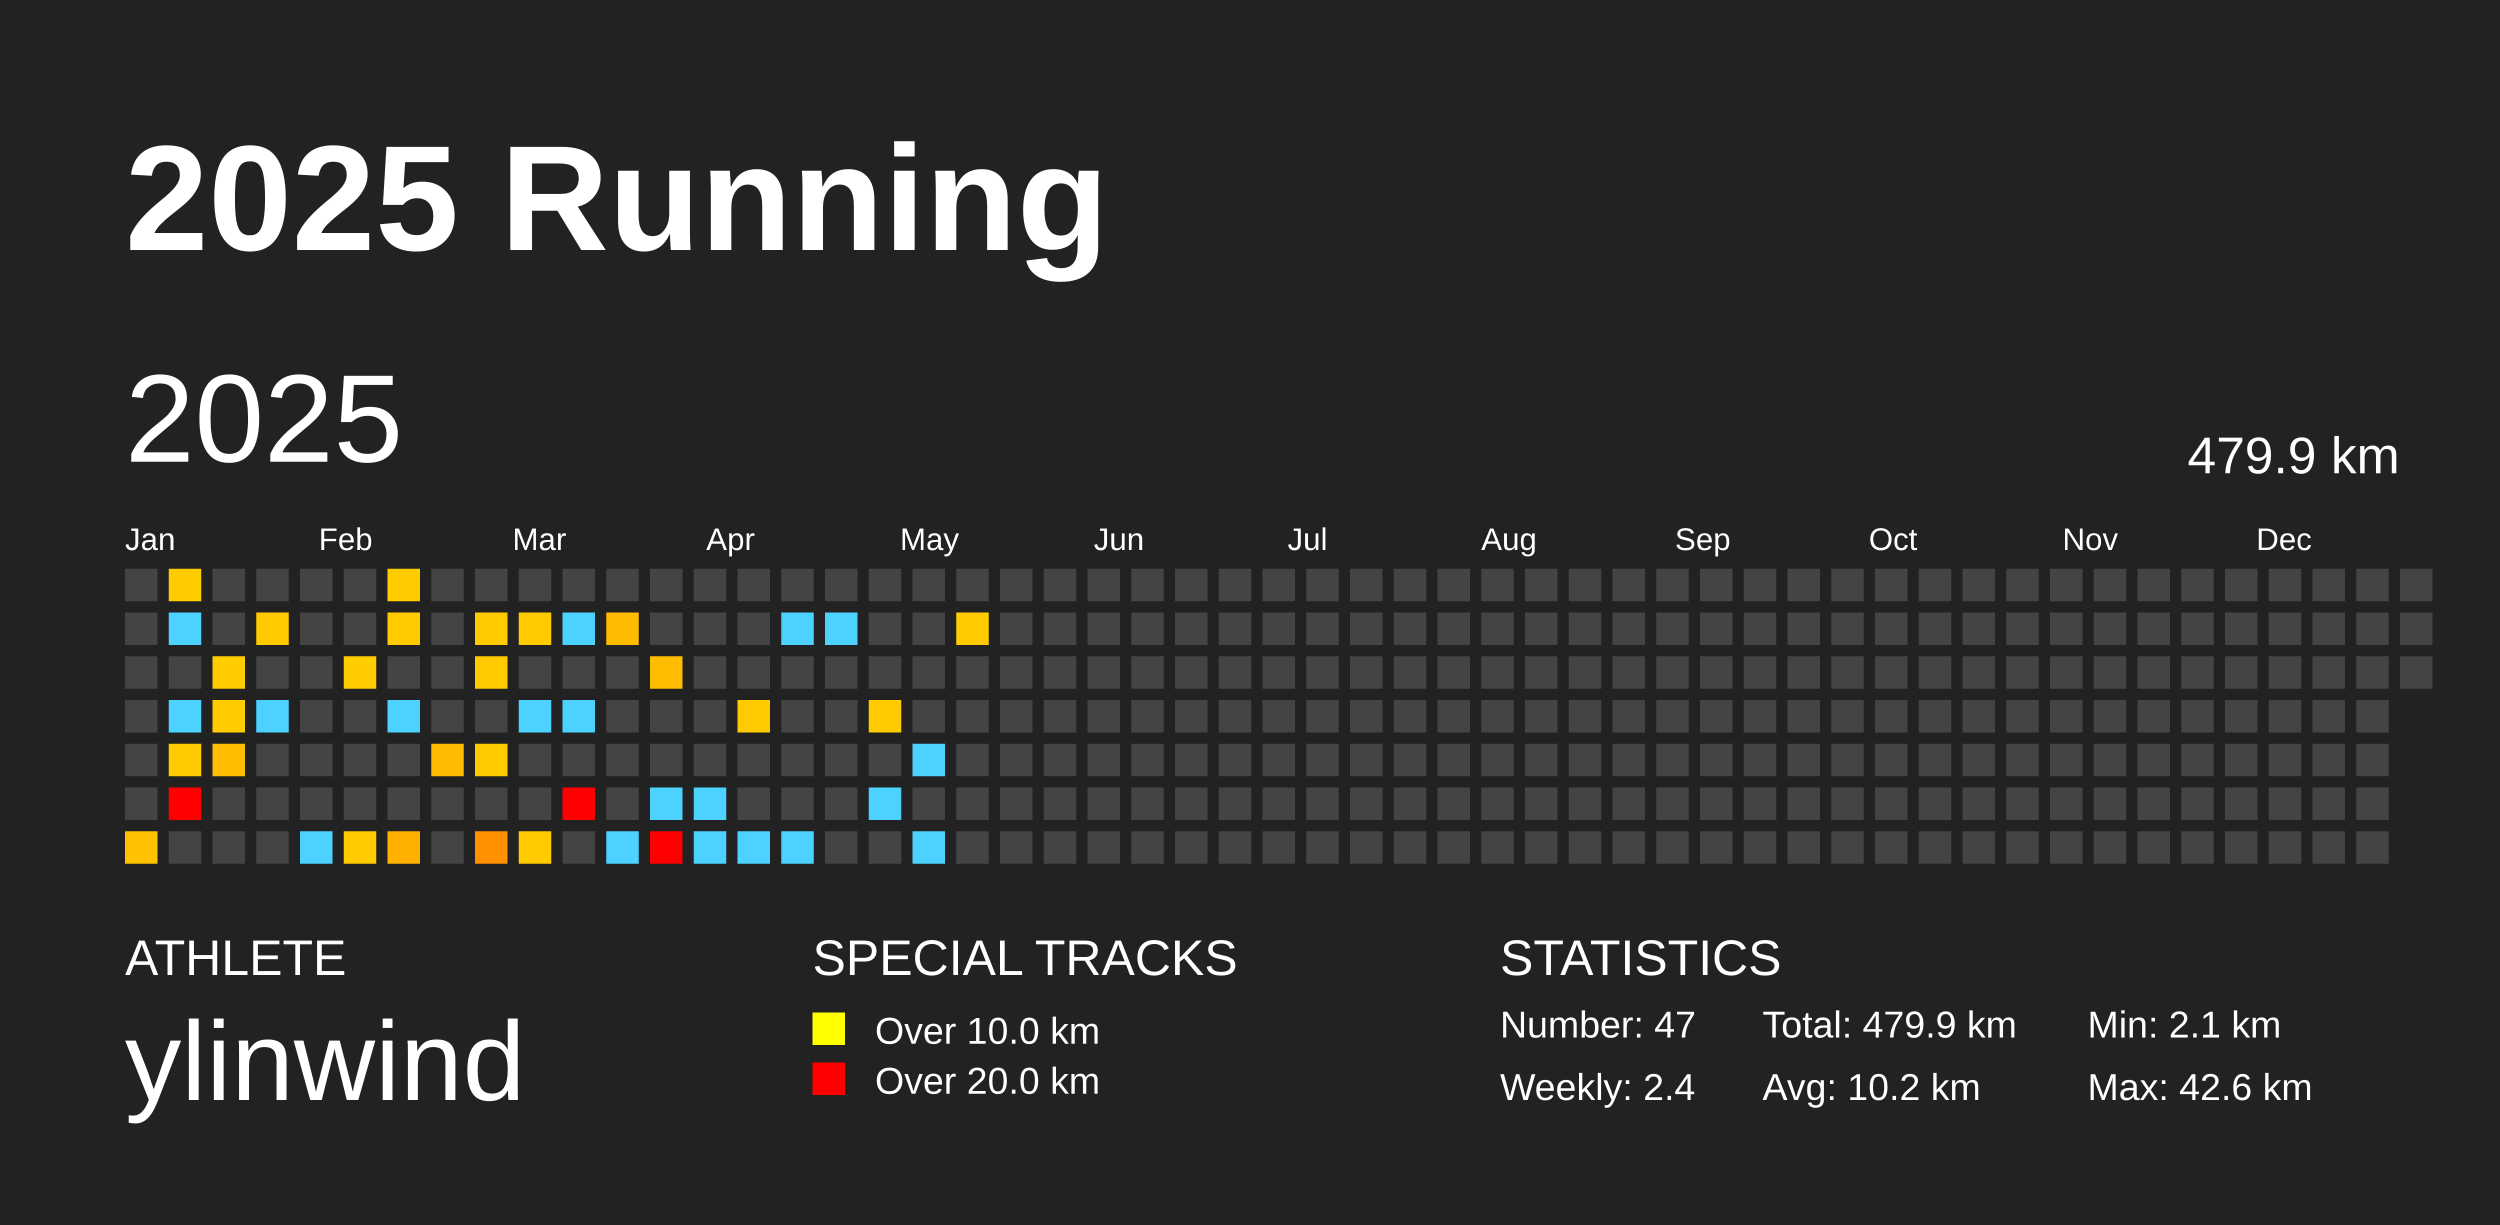
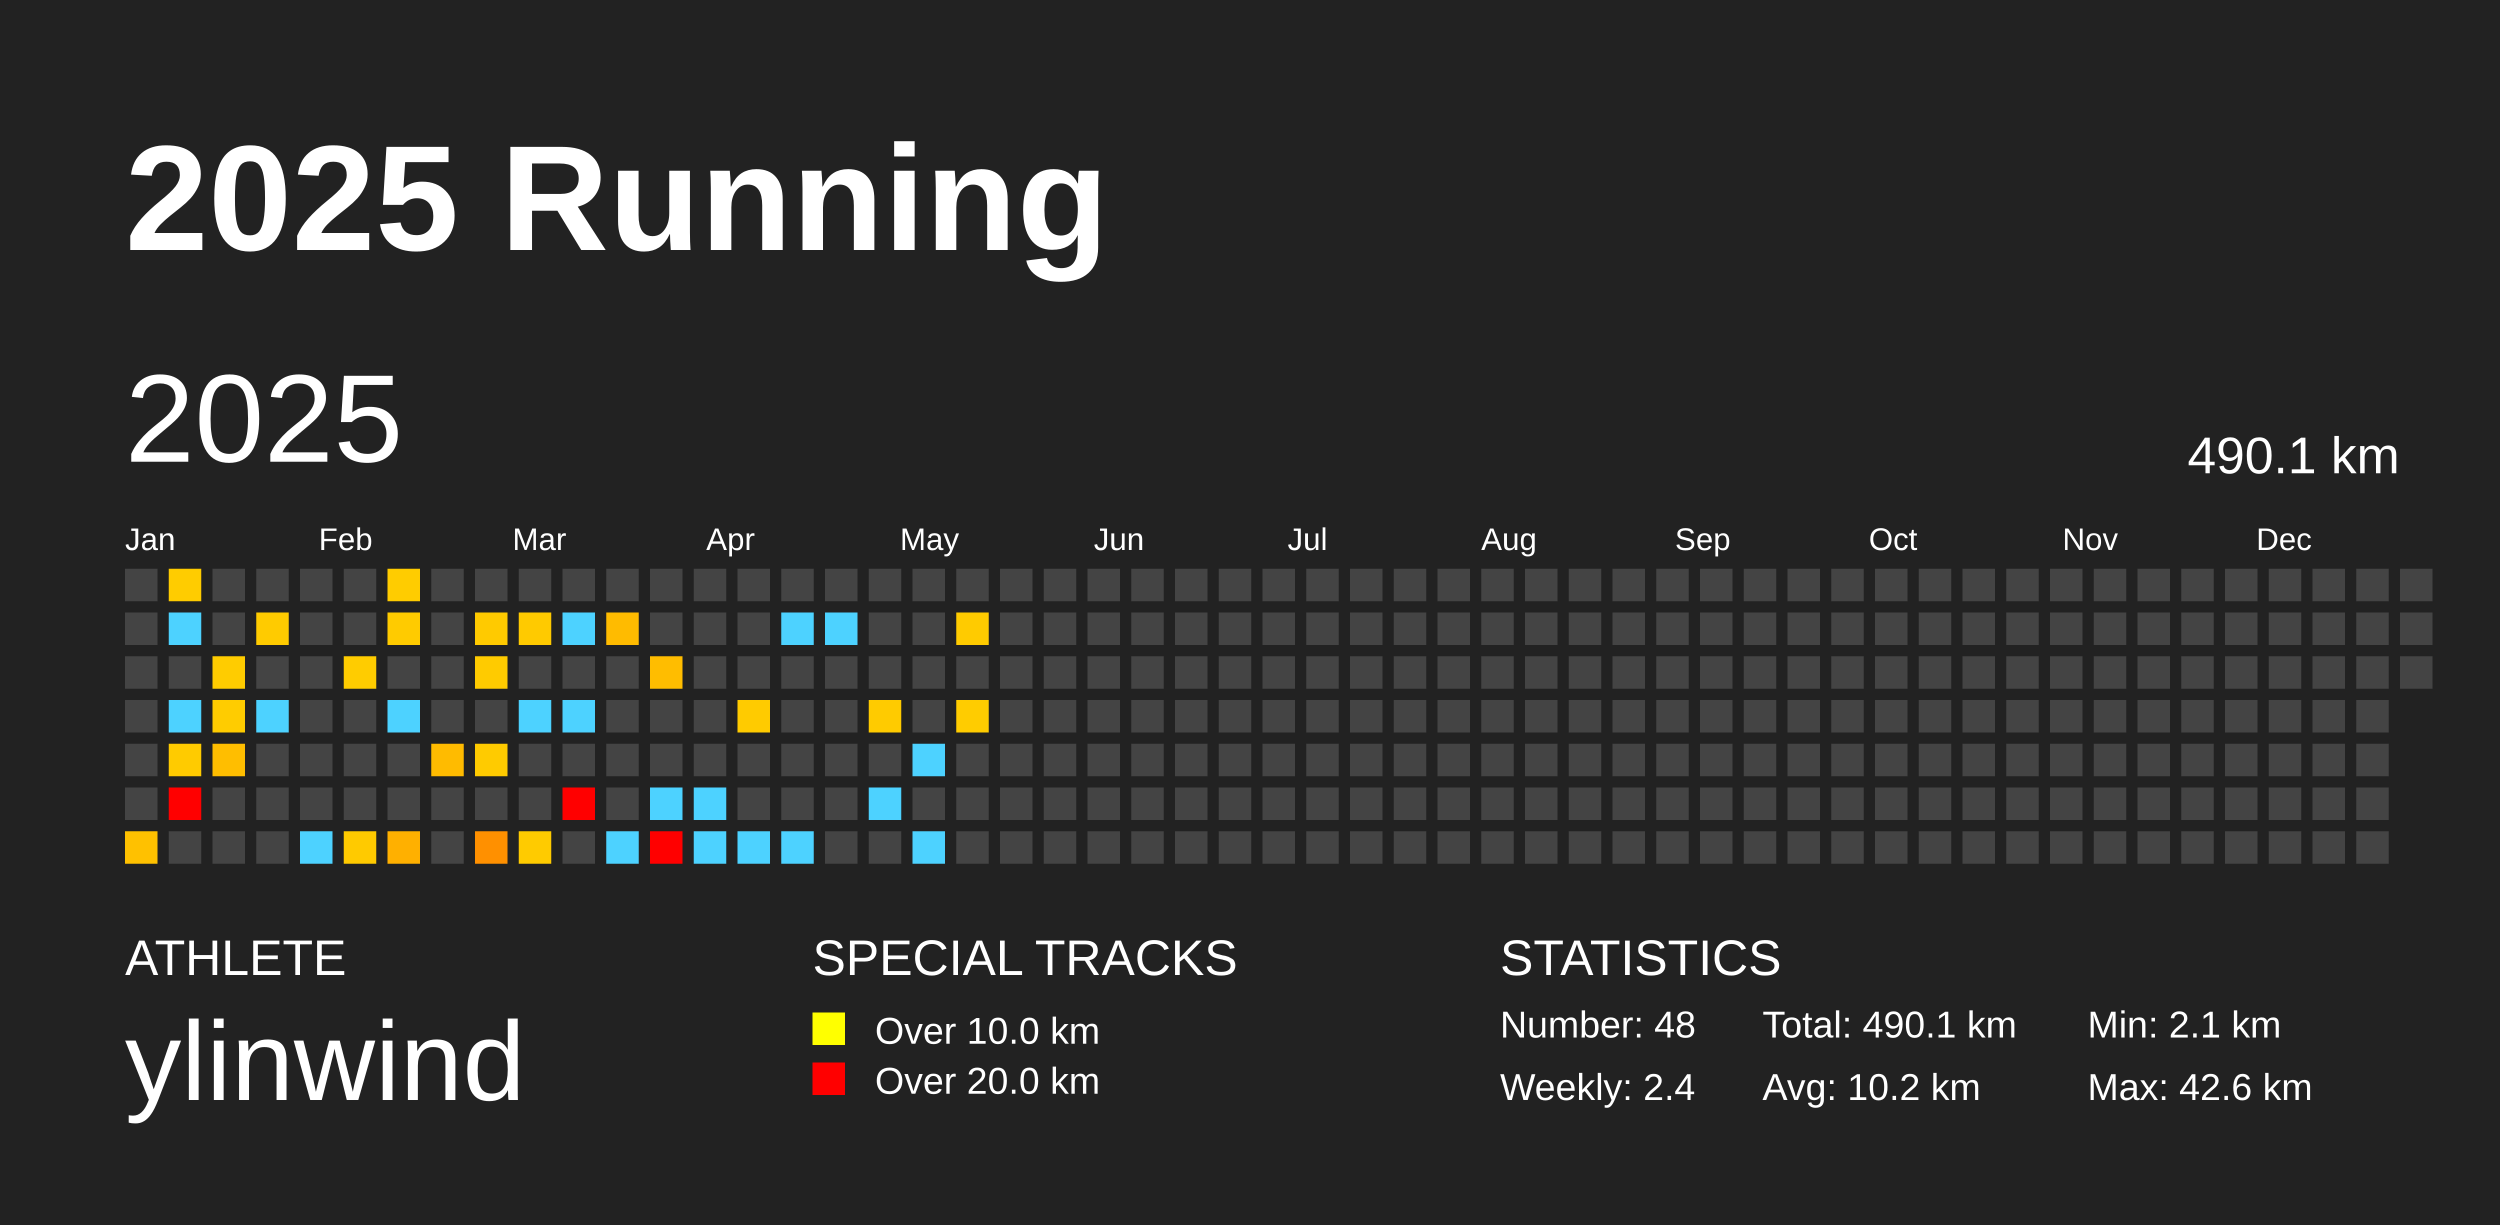
<svg xmlns="http://www.w3.org/2000/svg" baseProfile="full" height="98mm" version="1.1" viewBox="0,0,200,98" width="200mm">
  <defs />
  <rect fill="#222222" height="98" width="200" x="0" y="0" />
  <text fill="#FFFFFF" style="font-size:12px; font-family:Arial; font-weight:bold;" x="10" y="20">2025 Running</text>
  <text fill="#FFFFFF" style="font-size:4px; font-family:Arial" x="10" y="78">ATHLETE</text>
  <text fill="#FFFFFF" style="font-size:9px; font-family:Arial" x="10" y="88">ylinwind</text>
  <text fill="#FFFFFF" style="font-size:4px; font-family:Arial" x="65" y="78">SPECIAL TRACKS</text>
  <rect fill="yellow" height="2.6" width="2.6" x="65" y="81" />
  <text fill="#FFFFFF" style="font-size:3px; font-family:Arial" x="70" y="83.5">Over 10.0 km</text>
  <rect fill="red" height="2.6" width="2.6" x="65" y="85" />
  <text fill="#FFFFFF" style="font-size:3px; font-family:Arial" x="70" y="87.5">Over 20.0 km</text>
  <text fill="#FFFFFF" style="font-size:4px; font-family:Arial" x="120" y="78">STATISTICS</text>
-   <text fill="#FFFFFF" style="font-size:3px; font-family:Arial" x="120" y="83">Number: 47</text>
+   <text fill="#FFFFFF" style="font-size:3px; font-family:Arial" x="120" y="83">Number: 48</text>
  <text fill="#FFFFFF" style="font-size:3px; font-family:Arial" x="120" y="88">Weekly: 2.4</text>
-   <text fill="#FFFFFF" style="font-size:3px; font-family:Arial" x="141" y="83">Total: 479.9 km</text>
+   <text fill="#FFFFFF" style="font-size:3px; font-family:Arial" x="141" y="83">Total: 490.1 km</text>
  <text fill="#FFFFFF" style="font-size:3px; font-family:Arial" x="141" y="88">Avg: 10.2 km</text>
  <text fill="#FFFFFF" style="font-size:3px; font-family:Arial" x="167" y="83">Min: 2.1 km</text>
  <text fill="#FFFFFF" style="font-size:3px; font-family:Arial" x="167" y="88">Max: 42.6 km</text>
  <text dominant-baseline="hanging" fill="#FFFFFF" style="font-size:10.0px; font-family:Arial;" x="10" y="30">2025</text>
-   <text dominant-baseline="hanging" fill="#FFFFFF" style="font-size:4.125px; font-family:Arial;" x="175" y="35">479.9 km</text>
+   <text dominant-baseline="hanging" fill="#FFFFFF" style="font-size:4.125px; font-family:Arial;" x="175" y="35">490.1 km</text>
  <text fill="#FFFFFF" style="font-size:2.5px; font-family:Arial" x="10.0" y="44">Jan</text>
  <text fill="#FFFFFF" style="font-size:2.5px; font-family:Arial" x="25.5" y="44">Feb</text>
  <text fill="#FFFFFF" style="font-size:2.5px; font-family:Arial" x="41.0" y="44">Mar</text>
  <text fill="#FFFFFF" style="font-size:2.5px; font-family:Arial" x="56.5" y="44">Apr</text>
  <text fill="#FFFFFF" style="font-size:2.5px; font-family:Arial" x="72.0" y="44">May</text>
  <text fill="#FFFFFF" style="font-size:2.5px; font-family:Arial" x="87.5" y="44">Jun</text>
  <text fill="#FFFFFF" style="font-size:2.5px; font-family:Arial" x="103.0" y="44">Jul</text>
  <text fill="#FFFFFF" style="font-size:2.5px; font-family:Arial" x="118.5" y="44">Aug</text>
  <text fill="#FFFFFF" style="font-size:2.5px; font-family:Arial" x="134.0" y="44">Sep</text>
  <text fill="#FFFFFF" style="font-size:2.5px; font-family:Arial" x="149.5" y="44">Oct</text>
  <text fill="#FFFFFF" style="font-size:2.5px; font-family:Arial" x="165.0" y="44">Nov</text>
  <text fill="#FFFFFF" style="font-size:2.5px; font-family:Arial" x="180.5" y="44">Dec</text>
  <rect fill="#444444" height="2.6" width="2.6" x="10.0" y="45.5" />
  <rect fill="#444444" height="2.6" width="2.6" x="10.0" y="49.0" />
  <rect fill="#444444" height="2.6" width="2.6" x="10.0" y="52.5" />
  <rect fill="#444444" height="2.6" width="2.6" x="10.0" y="56.0" />
  <rect fill="#444444" height="2.6" width="2.6" x="10.0" y="59.5" />
  <rect fill="#444444" height="2.6" width="2.6" x="10.0" y="63.0" />
  <rect fill="#ffc100" height="2.6" width="2.6" x="10.0" y="66.5" />
  <rect fill="#ffcc00" height="2.6" width="2.6" x="13.5" y="45.5" />
  <rect fill="#4dd2ff" height="2.6" width="2.6" x="13.5" y="49.0" />
  <rect fill="#444444" height="2.6" width="2.6" x="13.5" y="52.5" />
  <rect fill="#4dd2ff" height="2.6" width="2.6" x="13.5" y="56.0" />
  <rect fill="#ffcb00" height="2.6" width="2.6" x="13.5" y="59.5" />
  <rect fill="red" height="2.6" width="2.6" x="13.5" y="63.0" />
  <rect fill="#444444" height="2.6" width="2.6" x="13.5" y="66.5" />
  <rect fill="#444444" height="2.6" width="2.6" x="17.0" y="45.5" />
  <rect fill="#444444" height="2.6" width="2.6" x="17.0" y="49.0" />
  <rect fill="#ffcc00" height="2.6" width="2.6" x="17.0" y="52.5" />
  <rect fill="#ffcc00" height="2.6" width="2.6" x="17.0" y="56.0" />
  <rect fill="#ffbe00" height="2.6" width="2.6" x="17.0" y="59.5" />
  <rect fill="#444444" height="2.6" width="2.6" x="17.0" y="63.0" />
  <rect fill="#444444" height="2.6" width="2.6" x="17.0" y="66.5" />
  <rect fill="#444444" height="2.6" width="2.6" x="20.5" y="45.5" />
  <rect fill="#ffcb00" height="2.6" width="2.6" x="20.5" y="49.0" />
  <rect fill="#444444" height="2.6" width="2.6" x="20.5" y="52.5" />
  <rect fill="#4dd2ff" height="2.6" width="2.6" x="20.5" y="56.0" />
  <rect fill="#444444" height="2.6" width="2.6" x="20.5" y="59.5" />
  <rect fill="#444444" height="2.6" width="2.6" x="20.5" y="63.0" />
  <rect fill="#444444" height="2.6" width="2.6" x="20.5" y="66.5" />
  <rect fill="#444444" height="2.6" width="2.6" x="24.0" y="45.5" />
  <rect fill="#444444" height="2.6" width="2.6" x="24.0" y="49.0" />
  <rect fill="#444444" height="2.6" width="2.6" x="24.0" y="52.5" />
  <rect fill="#444444" height="2.6" width="2.6" x="24.0" y="56.0" />
  <rect fill="#444444" height="2.6" width="2.6" x="24.0" y="59.5" />
  <rect fill="#444444" height="2.6" width="2.6" x="24.0" y="63.0" />
  <rect fill="#4dd2ff" height="2.6" width="2.6" x="24.0" y="66.5" />
  <rect fill="#444444" height="2.6" width="2.6" x="27.5" y="45.5" />
  <rect fill="#444444" height="2.6" width="2.6" x="27.5" y="49.0" />
  <rect fill="#ffcc00" height="2.6" width="2.6" x="27.5" y="52.5" />
  <rect fill="#444444" height="2.6" width="2.6" x="27.5" y="56.0" />
  <rect fill="#444444" height="2.6" width="2.6" x="27.5" y="59.5" />
  <rect fill="#444444" height="2.6" width="2.6" x="27.5" y="63.0" />
  <rect fill="#ffca00" height="2.6" width="2.6" x="27.5" y="66.5" />
  <rect fill="#ffcc00" height="2.6" width="2.6" x="31.0" y="45.5" />
  <rect fill="#ffcb00" height="2.6" width="2.6" x="31.0" y="49.0" />
  <rect fill="#444444" height="2.6" width="2.6" x="31.0" y="52.5" />
  <rect fill="#4dd2ff" height="2.6" width="2.6" x="31.0" y="56.0" />
  <rect fill="#444444" height="2.6" width="2.6" x="31.0" y="59.5" />
  <rect fill="#444444" height="2.6" width="2.6" x="31.0" y="63.0" />
  <rect fill="#ffb000" height="2.6" width="2.6" x="31.0" y="66.5" />
  <rect fill="#444444" height="2.6" width="2.6" x="34.5" y="45.5" />
  <rect fill="#444444" height="2.6" width="2.6" x="34.5" y="49.0" />
  <rect fill="#444444" height="2.6" width="2.6" x="34.5" y="52.5" />
  <rect fill="#444444" height="2.6" width="2.6" x="34.5" y="56.0" />
  <rect fill="#ffbb00" height="2.6" width="2.6" x="34.5" y="59.5" />
  <rect fill="#444444" height="2.6" width="2.6" x="34.5" y="63.0" />
  <rect fill="#444444" height="2.6" width="2.6" x="34.5" y="66.5" />
  <rect fill="#444444" height="2.6" width="2.6" x="38.0" y="45.5" />
  <rect fill="#ffca00" height="2.6" width="2.6" x="38.0" y="49.0" />
  <rect fill="#ffcb00" height="2.6" width="2.6" x="38.0" y="52.5" />
  <rect fill="#444444" height="2.6" width="2.6" x="38.0" y="56.0" />
  <rect fill="#ffcb00" height="2.6" width="2.6" x="38.0" y="59.5" />
  <rect fill="#444444" height="2.6" width="2.6" x="38.0" y="63.0" />
  <rect fill="#ff9000" height="2.6" width="2.6" x="38.0" y="66.5" />
  <rect fill="#444444" height="2.6" width="2.6" x="41.5" y="45.5" />
  <rect fill="#ffca00" height="2.6" width="2.6" x="41.5" y="49.0" />
  <rect fill="#444444" height="2.6" width="2.6" x="41.5" y="52.5" />
  <rect fill="#4dd2ff" height="2.6" width="2.6" x="41.5" y="56.0" />
  <rect fill="#444444" height="2.6" width="2.6" x="41.5" y="59.5" />
  <rect fill="#444444" height="2.6" width="2.6" x="41.5" y="63.0" />
  <rect fill="#ffcb00" height="2.6" width="2.6" x="41.5" y="66.5" />
  <rect fill="#444444" height="2.6" width="2.6" x="45.0" y="45.5" />
  <rect fill="#4dd2ff" height="2.6" width="2.6" x="45.0" y="49.0" />
  <rect fill="#444444" height="2.6" width="2.6" x="45.0" y="52.5" />
  <rect fill="#4dd2ff" height="2.6" width="2.6" x="45.0" y="56.0" />
  <rect fill="#444444" height="2.6" width="2.6" x="45.0" y="59.5" />
  <rect fill="red" height="2.6" width="2.6" x="45.0" y="63.0" />
  <rect fill="#444444" height="2.6" width="2.6" x="45.0" y="66.5" />
  <rect fill="#444444" height="2.6" width="2.6" x="48.5" y="45.5" />
  <rect fill="#ffbb00" height="2.6" width="2.6" x="48.5" y="49.0" />
  <rect fill="#444444" height="2.6" width="2.6" x="48.5" y="52.5" />
  <rect fill="#444444" height="2.6" width="2.6" x="48.5" y="56.0" />
  <rect fill="#444444" height="2.6" width="2.6" x="48.5" y="59.5" />
  <rect fill="#444444" height="2.6" width="2.6" x="48.5" y="63.0" />
  <rect fill="#4dd2ff" height="2.6" width="2.6" x="48.5" y="66.5" />
  <rect fill="#444444" height="2.6" width="2.6" x="52.0" y="45.5" />
  <rect fill="#444444" height="2.6" width="2.6" x="52.0" y="49.0" />
  <rect fill="#ffbd00" height="2.6" width="2.6" x="52.0" y="52.5" />
  <rect fill="#444444" height="2.6" width="2.6" x="52.0" y="56.0" />
  <rect fill="#444444" height="2.6" width="2.6" x="52.0" y="59.5" />
  <rect fill="#4dd2ff" height="2.6" width="2.6" x="52.0" y="63.0" />
  <rect fill="red" height="2.6" width="2.6" x="52.0" y="66.5" />
  <rect fill="#444444" height="2.6" width="2.6" x="55.5" y="45.5" />
  <rect fill="#444444" height="2.6" width="2.6" x="55.5" y="49.0" />
  <rect fill="#444444" height="2.6" width="2.6" x="55.5" y="52.5" />
  <rect fill="#444444" height="2.6" width="2.6" x="55.5" y="56.0" />
  <rect fill="#444444" height="2.6" width="2.6" x="55.5" y="59.5" />
  <rect fill="#4dd2ff" height="2.6" width="2.6" x="55.5" y="63.0" />
  <rect fill="#4dd2ff" height="2.6" width="2.6" x="55.5" y="66.5" />
  <rect fill="#444444" height="2.6" width="2.6" x="59.0" y="45.5" />
  <rect fill="#444444" height="2.6" width="2.6" x="59.0" y="49.0" />
  <rect fill="#444444" height="2.6" width="2.6" x="59.0" y="52.5" />
  <rect fill="#ffcb00" height="2.6" width="2.6" x="59.0" y="56.0" />
  <rect fill="#444444" height="2.6" width="2.6" x="59.0" y="59.5" />
  <rect fill="#444444" height="2.6" width="2.6" x="59.0" y="63.0" />
  <rect fill="#4dd2ff" height="2.6" width="2.6" x="59.0" y="66.5" />
  <rect fill="#444444" height="2.6" width="2.6" x="62.5" y="45.5" />
  <rect fill="#4dd2ff" height="2.6" width="2.6" x="62.5" y="49.0" />
  <rect fill="#444444" height="2.6" width="2.6" x="62.5" y="52.5" />
  <rect fill="#444444" height="2.6" width="2.6" x="62.5" y="56.0" />
  <rect fill="#444444" height="2.6" width="2.6" x="62.5" y="59.5" />
  <rect fill="#444444" height="2.6" width="2.6" x="62.5" y="63.0" />
  <rect fill="#4dd2ff" height="2.6" width="2.6" x="62.5" y="66.5" />
  <rect fill="#444444" height="2.6" width="2.6" x="66.0" y="45.5" />
  <rect fill="#4dd2ff" height="2.6" width="2.6" x="66.0" y="49.0" />
  <rect fill="#444444" height="2.6" width="2.6" x="66.0" y="52.5" />
  <rect fill="#444444" height="2.6" width="2.6" x="66.0" y="56.0" />
  <rect fill="#444444" height="2.6" width="2.6" x="66.0" y="59.5" />
  <rect fill="#444444" height="2.6" width="2.6" x="66.0" y="63.0" />
  <rect fill="#444444" height="2.6" width="2.6" x="66.0" y="66.5" />
  <rect fill="#444444" height="2.6" width="2.6" x="69.5" y="45.5" />
  <rect fill="#444444" height="2.6" width="2.6" x="69.5" y="49.0" />
  <rect fill="#444444" height="2.6" width="2.6" x="69.5" y="52.5" />
  <rect fill="#ffcb00" height="2.6" width="2.6" x="69.5" y="56.0" />
  <rect fill="#444444" height="2.6" width="2.6" x="69.5" y="59.5" />
  <rect fill="#4dd2ff" height="2.6" width="2.6" x="69.5" y="63.0" />
  <rect fill="#444444" height="2.6" width="2.6" x="69.5" y="66.5" />
  <rect fill="#444444" height="2.6" width="2.6" x="73.0" y="45.5" />
  <rect fill="#444444" height="2.6" width="2.6" x="73.0" y="49.0" />
  <rect fill="#444444" height="2.6" width="2.6" x="73.0" y="52.5" />
  <rect fill="#444444" height="2.6" width="2.6" x="73.0" y="56.0" />
  <rect fill="#4dd2ff" height="2.6" width="2.6" x="73.0" y="59.5" />
  <rect fill="#444444" height="2.6" width="2.6" x="73.0" y="63.0" />
  <rect fill="#4dd2ff" height="2.6" width="2.6" x="73.0" y="66.5" />
  <rect fill="#444444" height="2.6" width="2.6" x="76.5" y="45.5" />
  <rect fill="#ffcb00" height="2.6" width="2.6" x="76.5" y="49.0" />
  <rect fill="#444444" height="2.6" width="2.6" x="76.5" y="52.5" />
-   <rect fill="#444444" height="2.6" width="2.6" x="76.5" y="56.0" />
+   <rect fill="#ffcc00" height="2.6" width="2.6" x="76.5" y="56.0" />
  <rect fill="#444444" height="2.6" width="2.6" x="76.5" y="59.5" />
  <rect fill="#444444" height="2.6" width="2.6" x="76.5" y="63.0" />
  <rect fill="#444444" height="2.6" width="2.6" x="76.5" y="66.5" />
  <rect fill="#444444" height="2.6" width="2.6" x="80.0" y="45.5" />
  <rect fill="#444444" height="2.6" width="2.6" x="80.0" y="49.0" />
  <rect fill="#444444" height="2.6" width="2.6" x="80.0" y="52.5" />
  <rect fill="#444444" height="2.6" width="2.6" x="80.0" y="56.0" />
  <rect fill="#444444" height="2.6" width="2.6" x="80.0" y="59.5" />
  <rect fill="#444444" height="2.6" width="2.6" x="80.0" y="63.0" />
  <rect fill="#444444" height="2.6" width="2.6" x="80.0" y="66.5" />
  <rect fill="#444444" height="2.6" width="2.6" x="83.5" y="45.5" />
  <rect fill="#444444" height="2.6" width="2.6" x="83.5" y="49.0" />
  <rect fill="#444444" height="2.6" width="2.6" x="83.5" y="52.5" />
  <rect fill="#444444" height="2.6" width="2.6" x="83.5" y="56.0" />
  <rect fill="#444444" height="2.6" width="2.6" x="83.5" y="59.5" />
  <rect fill="#444444" height="2.6" width="2.6" x="83.5" y="63.0" />
  <rect fill="#444444" height="2.6" width="2.6" x="83.5" y="66.5" />
  <rect fill="#444444" height="2.6" width="2.6" x="87.0" y="45.5" />
  <rect fill="#444444" height="2.6" width="2.6" x="87.0" y="49.0" />
  <rect fill="#444444" height="2.6" width="2.6" x="87.0" y="52.5" />
  <rect fill="#444444" height="2.6" width="2.6" x="87.0" y="56.0" />
  <rect fill="#444444" height="2.6" width="2.6" x="87.0" y="59.5" />
  <rect fill="#444444" height="2.6" width="2.6" x="87.0" y="63.0" />
  <rect fill="#444444" height="2.6" width="2.6" x="87.0" y="66.5" />
  <rect fill="#444444" height="2.6" width="2.6" x="90.5" y="45.5" />
  <rect fill="#444444" height="2.6" width="2.6" x="90.5" y="49.0" />
  <rect fill="#444444" height="2.6" width="2.6" x="90.5" y="52.5" />
  <rect fill="#444444" height="2.6" width="2.6" x="90.5" y="56.0" />
  <rect fill="#444444" height="2.6" width="2.6" x="90.5" y="59.5" />
  <rect fill="#444444" height="2.6" width="2.6" x="90.5" y="63.0" />
  <rect fill="#444444" height="2.6" width="2.6" x="90.5" y="66.5" />
  <rect fill="#444444" height="2.6" width="2.6" x="94.0" y="45.5" />
  <rect fill="#444444" height="2.6" width="2.6" x="94.0" y="49.0" />
  <rect fill="#444444" height="2.6" width="2.6" x="94.0" y="52.5" />
  <rect fill="#444444" height="2.6" width="2.6" x="94.0" y="56.0" />
  <rect fill="#444444" height="2.6" width="2.6" x="94.0" y="59.5" />
  <rect fill="#444444" height="2.6" width="2.6" x="94.0" y="63.0" />
  <rect fill="#444444" height="2.6" width="2.6" x="94.0" y="66.5" />
  <rect fill="#444444" height="2.6" width="2.6" x="97.5" y="45.5" />
  <rect fill="#444444" height="2.6" width="2.6" x="97.5" y="49.0" />
  <rect fill="#444444" height="2.6" width="2.6" x="97.5" y="52.5" />
  <rect fill="#444444" height="2.6" width="2.6" x="97.5" y="56.0" />
  <rect fill="#444444" height="2.6" width="2.6" x="97.5" y="59.5" />
  <rect fill="#444444" height="2.6" width="2.6" x="97.5" y="63.0" />
  <rect fill="#444444" height="2.6" width="2.6" x="97.5" y="66.5" />
  <rect fill="#444444" height="2.6" width="2.6" x="101.0" y="45.5" />
  <rect fill="#444444" height="2.6" width="2.6" x="101.0" y="49.0" />
  <rect fill="#444444" height="2.6" width="2.6" x="101.0" y="52.5" />
  <rect fill="#444444" height="2.6" width="2.6" x="101.0" y="56.0" />
  <rect fill="#444444" height="2.6" width="2.6" x="101.0" y="59.5" />
  <rect fill="#444444" height="2.6" width="2.6" x="101.0" y="63.0" />
  <rect fill="#444444" height="2.6" width="2.6" x="101.0" y="66.5" />
  <rect fill="#444444" height="2.6" width="2.6" x="104.5" y="45.5" />
  <rect fill="#444444" height="2.6" width="2.6" x="104.5" y="49.0" />
  <rect fill="#444444" height="2.6" width="2.6" x="104.5" y="52.5" />
  <rect fill="#444444" height="2.6" width="2.6" x="104.5" y="56.0" />
  <rect fill="#444444" height="2.6" width="2.6" x="104.5" y="59.5" />
  <rect fill="#444444" height="2.6" width="2.6" x="104.5" y="63.0" />
  <rect fill="#444444" height="2.6" width="2.6" x="104.5" y="66.5" />
  <rect fill="#444444" height="2.6" width="2.6" x="108.0" y="45.5" />
  <rect fill="#444444" height="2.6" width="2.6" x="108.0" y="49.0" />
  <rect fill="#444444" height="2.6" width="2.6" x="108.0" y="52.5" />
  <rect fill="#444444" height="2.6" width="2.6" x="108.0" y="56.0" />
  <rect fill="#444444" height="2.6" width="2.6" x="108.0" y="59.5" />
  <rect fill="#444444" height="2.6" width="2.6" x="108.0" y="63.0" />
  <rect fill="#444444" height="2.6" width="2.6" x="108.0" y="66.5" />
  <rect fill="#444444" height="2.6" width="2.6" x="111.5" y="45.5" />
  <rect fill="#444444" height="2.6" width="2.6" x="111.5" y="49.0" />
  <rect fill="#444444" height="2.6" width="2.6" x="111.5" y="52.5" />
  <rect fill="#444444" height="2.6" width="2.6" x="111.5" y="56.0" />
  <rect fill="#444444" height="2.6" width="2.6" x="111.5" y="59.5" />
  <rect fill="#444444" height="2.6" width="2.6" x="111.5" y="63.0" />
  <rect fill="#444444" height="2.6" width="2.6" x="111.5" y="66.5" />
  <rect fill="#444444" height="2.6" width="2.6" x="115.0" y="45.5" />
  <rect fill="#444444" height="2.6" width="2.6" x="115.0" y="49.0" />
  <rect fill="#444444" height="2.6" width="2.6" x="115.0" y="52.5" />
  <rect fill="#444444" height="2.6" width="2.6" x="115.0" y="56.0" />
  <rect fill="#444444" height="2.6" width="2.6" x="115.0" y="59.5" />
  <rect fill="#444444" height="2.6" width="2.6" x="115.0" y="63.0" />
  <rect fill="#444444" height="2.6" width="2.6" x="115.0" y="66.5" />
  <rect fill="#444444" height="2.6" width="2.6" x="118.5" y="45.5" />
  <rect fill="#444444" height="2.6" width="2.6" x="118.5" y="49.0" />
  <rect fill="#444444" height="2.6" width="2.6" x="118.5" y="52.5" />
  <rect fill="#444444" height="2.6" width="2.6" x="118.5" y="56.0" />
  <rect fill="#444444" height="2.6" width="2.6" x="118.5" y="59.5" />
  <rect fill="#444444" height="2.6" width="2.6" x="118.5" y="63.0" />
  <rect fill="#444444" height="2.6" width="2.6" x="118.5" y="66.5" />
  <rect fill="#444444" height="2.6" width="2.6" x="122.0" y="45.5" />
  <rect fill="#444444" height="2.6" width="2.6" x="122.0" y="49.0" />
  <rect fill="#444444" height="2.6" width="2.6" x="122.0" y="52.5" />
  <rect fill="#444444" height="2.6" width="2.6" x="122.0" y="56.0" />
  <rect fill="#444444" height="2.6" width="2.6" x="122.0" y="59.5" />
  <rect fill="#444444" height="2.6" width="2.6" x="122.0" y="63.0" />
  <rect fill="#444444" height="2.6" width="2.6" x="122.0" y="66.5" />
  <rect fill="#444444" height="2.6" width="2.6" x="125.5" y="45.5" />
  <rect fill="#444444" height="2.6" width="2.6" x="125.5" y="49.0" />
  <rect fill="#444444" height="2.6" width="2.6" x="125.5" y="52.5" />
  <rect fill="#444444" height="2.6" width="2.6" x="125.5" y="56.0" />
  <rect fill="#444444" height="2.6" width="2.6" x="125.5" y="59.5" />
  <rect fill="#444444" height="2.6" width="2.6" x="125.5" y="63.0" />
  <rect fill="#444444" height="2.6" width="2.6" x="125.5" y="66.5" />
  <rect fill="#444444" height="2.6" width="2.6" x="129.0" y="45.5" />
  <rect fill="#444444" height="2.6" width="2.6" x="129.0" y="49.0" />
  <rect fill="#444444" height="2.6" width="2.6" x="129.0" y="52.5" />
  <rect fill="#444444" height="2.6" width="2.6" x="129.0" y="56.0" />
  <rect fill="#444444" height="2.6" width="2.6" x="129.0" y="59.5" />
  <rect fill="#444444" height="2.6" width="2.6" x="129.0" y="63.0" />
  <rect fill="#444444" height="2.6" width="2.6" x="129.0" y="66.5" />
  <rect fill="#444444" height="2.6" width="2.6" x="132.5" y="45.5" />
  <rect fill="#444444" height="2.6" width="2.6" x="132.5" y="49.0" />
  <rect fill="#444444" height="2.6" width="2.6" x="132.5" y="52.5" />
  <rect fill="#444444" height="2.6" width="2.6" x="132.5" y="56.0" />
  <rect fill="#444444" height="2.6" width="2.6" x="132.5" y="59.5" />
  <rect fill="#444444" height="2.6" width="2.6" x="132.5" y="63.0" />
  <rect fill="#444444" height="2.6" width="2.6" x="132.5" y="66.5" />
  <rect fill="#444444" height="2.6" width="2.6" x="136.0" y="45.5" />
  <rect fill="#444444" height="2.6" width="2.6" x="136.0" y="49.0" />
  <rect fill="#444444" height="2.6" width="2.6" x="136.0" y="52.5" />
  <rect fill="#444444" height="2.6" width="2.6" x="136.0" y="56.0" />
  <rect fill="#444444" height="2.6" width="2.6" x="136.0" y="59.5" />
  <rect fill="#444444" height="2.6" width="2.6" x="136.0" y="63.0" />
  <rect fill="#444444" height="2.6" width="2.6" x="136.0" y="66.5" />
  <rect fill="#444444" height="2.6" width="2.6" x="139.5" y="45.5" />
  <rect fill="#444444" height="2.6" width="2.6" x="139.5" y="49.0" />
  <rect fill="#444444" height="2.6" width="2.6" x="139.5" y="52.5" />
  <rect fill="#444444" height="2.6" width="2.6" x="139.5" y="56.0" />
  <rect fill="#444444" height="2.6" width="2.6" x="139.5" y="59.5" />
  <rect fill="#444444" height="2.6" width="2.6" x="139.5" y="63.0" />
  <rect fill="#444444" height="2.6" width="2.6" x="139.5" y="66.5" />
  <rect fill="#444444" height="2.6" width="2.6" x="143.0" y="45.5" />
  <rect fill="#444444" height="2.6" width="2.6" x="143.0" y="49.0" />
  <rect fill="#444444" height="2.6" width="2.6" x="143.0" y="52.5" />
  <rect fill="#444444" height="2.6" width="2.6" x="143.0" y="56.0" />
  <rect fill="#444444" height="2.6" width="2.6" x="143.0" y="59.5" />
  <rect fill="#444444" height="2.6" width="2.6" x="143.0" y="63.0" />
  <rect fill="#444444" height="2.6" width="2.6" x="143.0" y="66.5" />
  <rect fill="#444444" height="2.6" width="2.6" x="146.5" y="45.5" />
  <rect fill="#444444" height="2.6" width="2.6" x="146.5" y="49.0" />
  <rect fill="#444444" height="2.6" width="2.6" x="146.5" y="52.5" />
  <rect fill="#444444" height="2.6" width="2.6" x="146.5" y="56.0" />
  <rect fill="#444444" height="2.6" width="2.6" x="146.5" y="59.5" />
  <rect fill="#444444" height="2.6" width="2.6" x="146.5" y="63.0" />
  <rect fill="#444444" height="2.6" width="2.6" x="146.5" y="66.5" />
  <rect fill="#444444" height="2.6" width="2.6" x="150.0" y="45.5" />
  <rect fill="#444444" height="2.6" width="2.6" x="150.0" y="49.0" />
  <rect fill="#444444" height="2.6" width="2.6" x="150.0" y="52.5" />
  <rect fill="#444444" height="2.6" width="2.6" x="150.0" y="56.0" />
  <rect fill="#444444" height="2.6" width="2.6" x="150.0" y="59.5" />
  <rect fill="#444444" height="2.6" width="2.6" x="150.0" y="63.0" />
  <rect fill="#444444" height="2.6" width="2.6" x="150.0" y="66.5" />
  <rect fill="#444444" height="2.6" width="2.6" x="153.5" y="45.5" />
  <rect fill="#444444" height="2.6" width="2.6" x="153.5" y="49.0" />
  <rect fill="#444444" height="2.6" width="2.6" x="153.5" y="52.5" />
  <rect fill="#444444" height="2.6" width="2.6" x="153.5" y="56.0" />
  <rect fill="#444444" height="2.6" width="2.6" x="153.5" y="59.5" />
  <rect fill="#444444" height="2.6" width="2.6" x="153.5" y="63.0" />
  <rect fill="#444444" height="2.6" width="2.6" x="153.5" y="66.5" />
  <rect fill="#444444" height="2.6" width="2.6" x="157.0" y="45.5" />
  <rect fill="#444444" height="2.6" width="2.6" x="157.0" y="49.0" />
  <rect fill="#444444" height="2.6" width="2.6" x="157.0" y="52.5" />
  <rect fill="#444444" height="2.6" width="2.6" x="157.0" y="56.0" />
  <rect fill="#444444" height="2.6" width="2.6" x="157.0" y="59.5" />
  <rect fill="#444444" height="2.6" width="2.6" x="157.0" y="63.0" />
  <rect fill="#444444" height="2.6" width="2.6" x="157.0" y="66.5" />
  <rect fill="#444444" height="2.6" width="2.6" x="160.5" y="45.5" />
  <rect fill="#444444" height="2.6" width="2.6" x="160.5" y="49.0" />
  <rect fill="#444444" height="2.6" width="2.6" x="160.5" y="52.5" />
  <rect fill="#444444" height="2.6" width="2.6" x="160.5" y="56.0" />
  <rect fill="#444444" height="2.6" width="2.6" x="160.5" y="59.5" />
  <rect fill="#444444" height="2.6" width="2.6" x="160.5" y="63.0" />
  <rect fill="#444444" height="2.6" width="2.6" x="160.5" y="66.5" />
  <rect fill="#444444" height="2.6" width="2.6" x="164.0" y="45.5" />
  <rect fill="#444444" height="2.6" width="2.6" x="164.0" y="49.0" />
  <rect fill="#444444" height="2.6" width="2.6" x="164.0" y="52.5" />
  <rect fill="#444444" height="2.6" width="2.6" x="164.0" y="56.0" />
  <rect fill="#444444" height="2.6" width="2.6" x="164.0" y="59.5" />
  <rect fill="#444444" height="2.6" width="2.6" x="164.0" y="63.0" />
  <rect fill="#444444" height="2.6" width="2.6" x="164.0" y="66.5" />
  <rect fill="#444444" height="2.6" width="2.6" x="167.5" y="45.5" />
  <rect fill="#444444" height="2.6" width="2.6" x="167.5" y="49.0" />
  <rect fill="#444444" height="2.6" width="2.6" x="167.5" y="52.5" />
  <rect fill="#444444" height="2.6" width="2.6" x="167.5" y="56.0" />
  <rect fill="#444444" height="2.6" width="2.6" x="167.5" y="59.5" />
  <rect fill="#444444" height="2.6" width="2.6" x="167.5" y="63.0" />
  <rect fill="#444444" height="2.6" width="2.6" x="167.5" y="66.5" />
  <rect fill="#444444" height="2.6" width="2.6" x="171.0" y="45.5" />
  <rect fill="#444444" height="2.6" width="2.6" x="171.0" y="49.0" />
  <rect fill="#444444" height="2.6" width="2.6" x="171.0" y="52.5" />
  <rect fill="#444444" height="2.6" width="2.6" x="171.0" y="56.0" />
  <rect fill="#444444" height="2.6" width="2.6" x="171.0" y="59.5" />
  <rect fill="#444444" height="2.6" width="2.6" x="171.0" y="63.0" />
  <rect fill="#444444" height="2.6" width="2.6" x="171.0" y="66.5" />
  <rect fill="#444444" height="2.6" width="2.6" x="174.5" y="45.5" />
  <rect fill="#444444" height="2.6" width="2.6" x="174.5" y="49.0" />
  <rect fill="#444444" height="2.6" width="2.6" x="174.5" y="52.5" />
  <rect fill="#444444" height="2.6" width="2.6" x="174.5" y="56.0" />
  <rect fill="#444444" height="2.6" width="2.6" x="174.5" y="59.5" />
  <rect fill="#444444" height="2.6" width="2.6" x="174.5" y="63.0" />
  <rect fill="#444444" height="2.6" width="2.6" x="174.5" y="66.5" />
  <rect fill="#444444" height="2.6" width="2.6" x="178.0" y="45.5" />
  <rect fill="#444444" height="2.6" width="2.6" x="178.0" y="49.0" />
  <rect fill="#444444" height="2.6" width="2.6" x="178.0" y="52.5" />
  <rect fill="#444444" height="2.6" width="2.6" x="178.0" y="56.0" />
  <rect fill="#444444" height="2.6" width="2.6" x="178.0" y="59.5" />
  <rect fill="#444444" height="2.6" width="2.6" x="178.0" y="63.0" />
  <rect fill="#444444" height="2.6" width="2.6" x="178.0" y="66.5" />
  <rect fill="#444444" height="2.6" width="2.6" x="181.5" y="45.5" />
  <rect fill="#444444" height="2.6" width="2.6" x="181.5" y="49.0" />
  <rect fill="#444444" height="2.6" width="2.6" x="181.5" y="52.5" />
  <rect fill="#444444" height="2.6" width="2.6" x="181.5" y="56.0" />
  <rect fill="#444444" height="2.6" width="2.6" x="181.5" y="59.5" />
  <rect fill="#444444" height="2.6" width="2.6" x="181.5" y="63.0" />
  <rect fill="#444444" height="2.6" width="2.6" x="181.5" y="66.5" />
  <rect fill="#444444" height="2.6" width="2.6" x="185.0" y="45.5" />
  <rect fill="#444444" height="2.6" width="2.6" x="185.0" y="49.0" />
  <rect fill="#444444" height="2.6" width="2.6" x="185.0" y="52.5" />
  <rect fill="#444444" height="2.6" width="2.6" x="185.0" y="56.0" />
  <rect fill="#444444" height="2.6" width="2.6" x="185.0" y="59.5" />
  <rect fill="#444444" height="2.6" width="2.6" x="185.0" y="63.0" />
  <rect fill="#444444" height="2.6" width="2.6" x="185.0" y="66.5" />
  <rect fill="#444444" height="2.6" width="2.6" x="188.5" y="45.5" />
  <rect fill="#444444" height="2.6" width="2.6" x="188.5" y="49.0" />
  <rect fill="#444444" height="2.6" width="2.6" x="188.5" y="52.5" />
  <rect fill="#444444" height="2.6" width="2.6" x="188.5" y="56.0" />
  <rect fill="#444444" height="2.6" width="2.6" x="188.5" y="59.5" />
  <rect fill="#444444" height="2.6" width="2.6" x="188.5" y="63.0" />
  <rect fill="#444444" height="2.6" width="2.6" x="188.5" y="66.5" />
  <rect fill="#444444" height="2.6" width="2.6" x="192.0" y="45.5" />
  <rect fill="#444444" height="2.6" width="2.6" x="192.0" y="49.0" />
  <rect fill="#444444" height="2.6" width="2.6" x="192.0" y="52.5" />
</svg>
